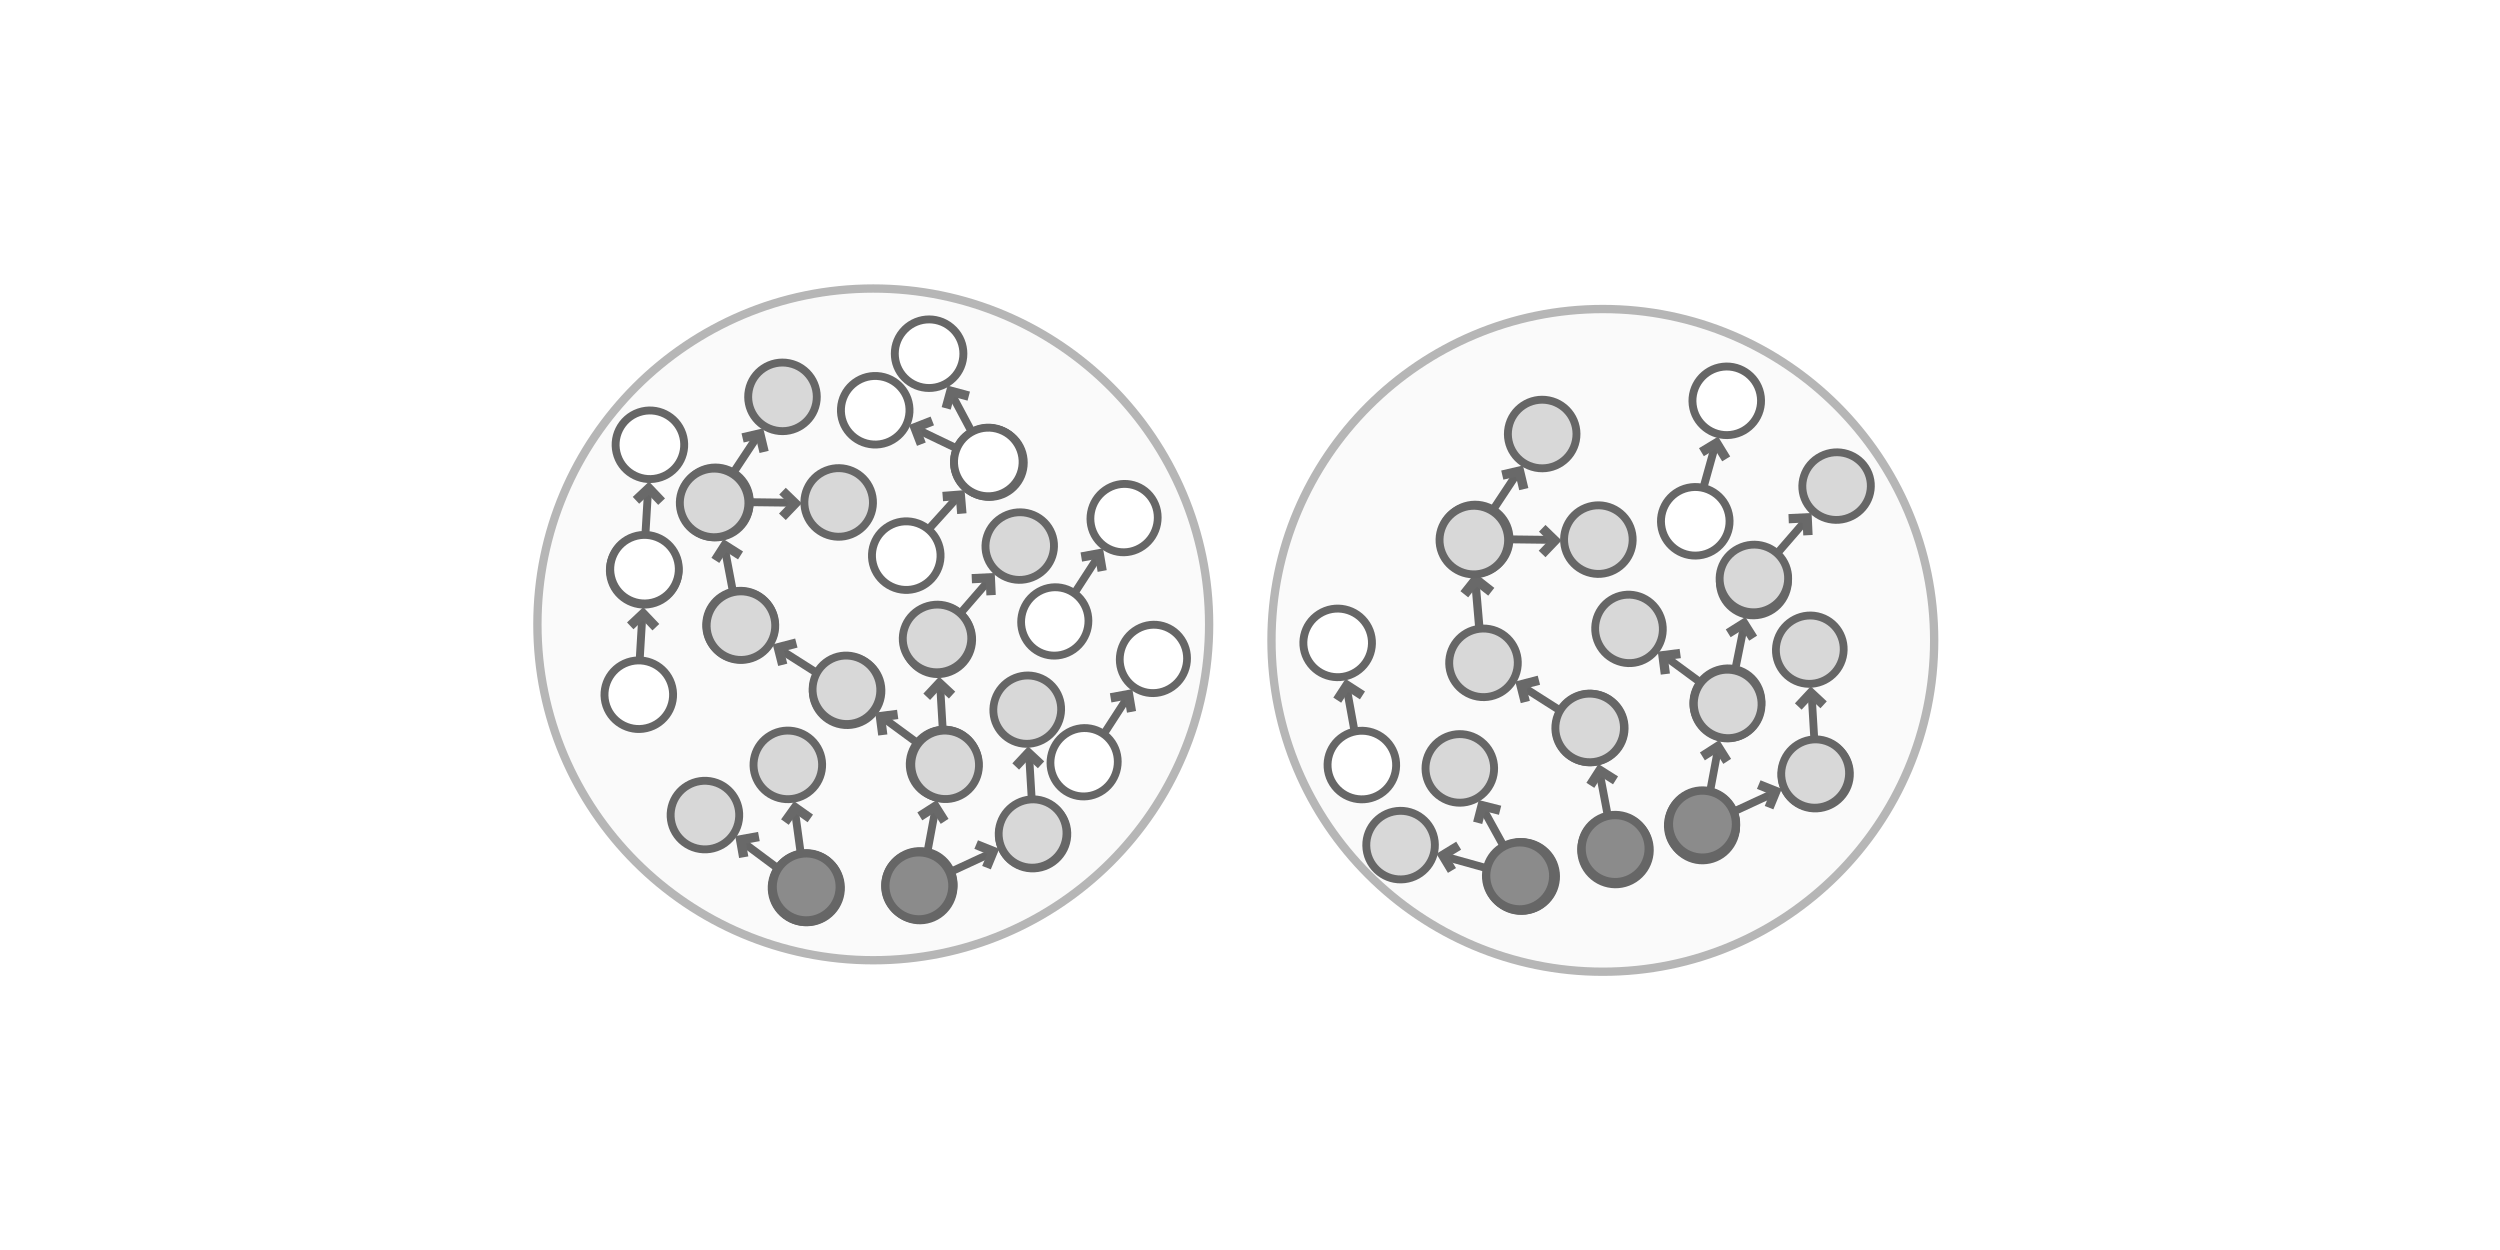
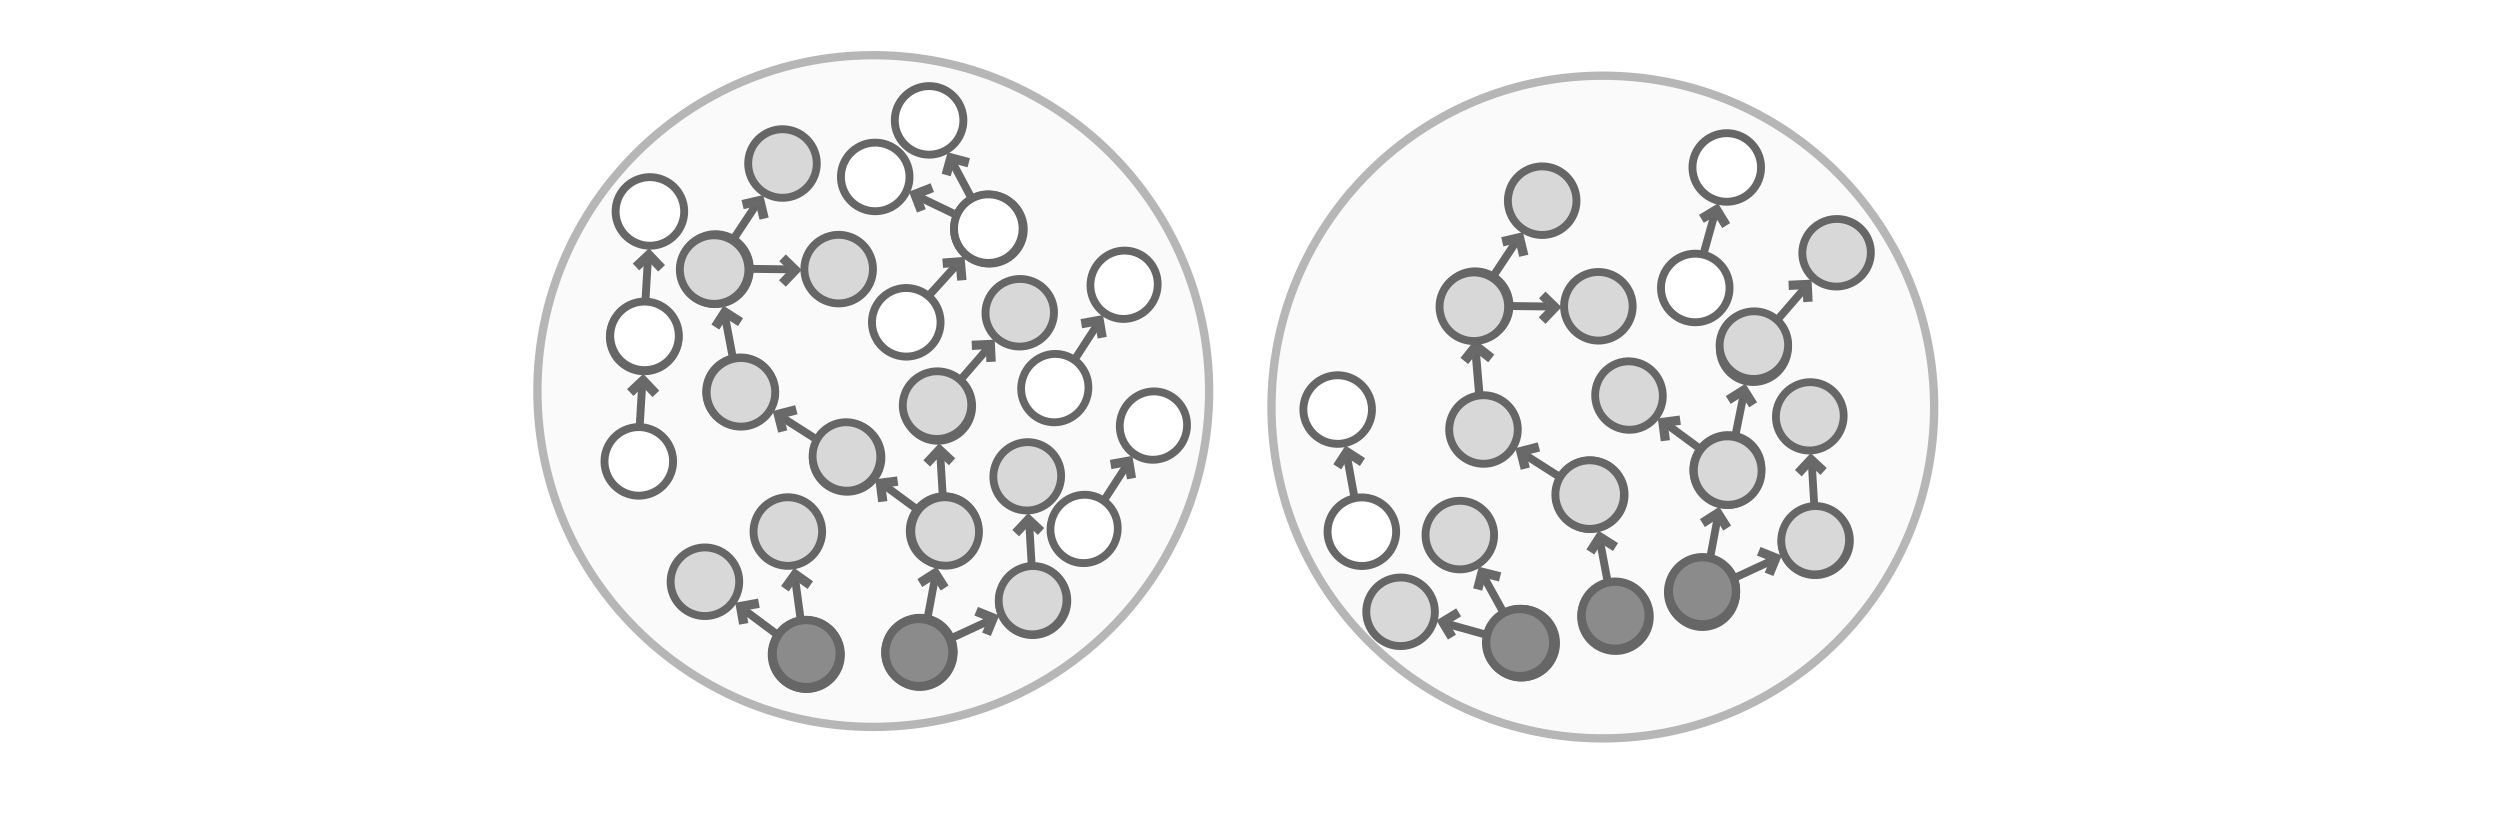
- <svg xmlns="http://www.w3.org/2000/svg" xmlns:xlink="http://www.w3.org/1999/xlink" viewBox="0 0 300 150" width="300px">
+ <svg xmlns="http://www.w3.org/2000/svg" xmlns:xlink="http://www.w3.org/1999/xlink" viewBox="0 0 300 100" width="300px">
  <defs>
    <symbol id="symbol-1" viewBox="0 0 75.989 137.212">
      <circle style="fill: rgb(216, 216, 216); stroke-width: 5px; stroke: rgb(102, 102, 102);" cx="243.248" cy="327.315" r="21.703" transform="matrix(0.838671, -0.544639, 0.544639, 0.838671, -336.3064, -34.83715)" />
      <circle style="fill: rgb(216, 216, 216); stroke-width: 5px; stroke: rgb(102, 102, 102);" cx="271.904" cy="253.912" r="21.703" transform="matrix(0.838671, -0.544639, 0.544639, 0.838671, -336.3064, -34.83715)" />
      <line style="stroke-width: 5px; marker-start: url(#marker-0); stroke: rgb(102, 102, 102);" x1="260.613" y1="282.91" x2="251.477" y2="305.225" transform="matrix(0.838671, -0.544639, 0.544639, 0.838671, -336.3064, -34.83715)" />
    </symbol>
    <marker id="marker-0" viewBox="0 0 12.641 9.03" overflow="visible" orient="auto" refX="6.32" refY="4.51">
      <polyline style="fill: none; stroke-miterlimit: 2; stroke-width: 5px; stroke: rgb(105, 105, 105);" points="2 3.775 10.625 0 14.641 9.03" transform="matrix(-0.390731, -0.920505, 0.920505, -0.390731, 7.415497, 13.93821)" />
    </marker>
    <symbol id="symbol-2" viewBox="0 0 75.989 137.212">
      <circle style="stroke-width: 5px; stroke: rgb(102, 102, 102); fill: rgb(255, 255, 255);" cx="243.248" cy="327.315" r="21.703" transform="matrix(0.838671, -0.544639, 0.544639, 0.838671, -336.3064, -34.83715)" />
      <circle style="stroke-width: 5px; stroke: rgb(102, 102, 102); fill: rgb(255, 255, 255);" cx="271.904" cy="253.912" r="21.703" transform="matrix(0.838671, -0.544639, 0.544639, 0.838671, -336.3064, -34.83715)" />
      <line style="stroke-width: 5px; marker-start: url(#marker-0); stroke: rgb(102, 102, 102); fill: rgb(255, 255, 255);" x1="222.038" y1="264.931" x2="212.902" y2="287.246" transform="matrix(0.838671, -0.544639, 0.544639, 0.838671, -294.162, -40.76803)" />
    </symbol>
  </defs>
-   <circle cx="104.792" cy="74.926" r="40.303" style="fill: rgb(250, 250, 250); stroke: rgb(182, 182, 182);" />
-   <use width="75.989" height="137.212" transform="matrix(0.189645, 0, 0, 0.189645, 80.14209, 54.68294)" style="stroke-width: 23.94px; stroke: rgb(166, 172, 148);" xlink:href="#symbol-1" />
-   <use width="75.989" height="137.212" transform="matrix(0.135885, 0.132291, -0.132291, 0.135885, 93.79056, 39.57101)" style="stroke-width: 23.94px; stroke: rgb(166, 172, 148);" xlink:href="#symbol-1" />
-   <use width="75.989" height="137.212" transform="matrix(-0.186708, 0, 0, 0.189645, 118.9665, 85.99648)" style="stroke-width: 23.94px; stroke: rgb(166, 172, 148);" xlink:href="#symbol-1" />
-   <use width="75.989" height="137.212" transform="matrix(-0.181733, 0.048695, 0.045872, 0.182547, 116.6708, 69.85051)" style="stroke-width: 23.94px; stroke: rgb(166, 172, 148);" xlink:href="#symbol-1" />
-   <use width="75.989" height="137.212" transform="matrix(0.129802, -0.138264, 0.138264, 0.129802, 80.86487, 75.33324)" style="stroke-width: 23.94px; stroke: rgb(166, 172, 148);" xlink:href="#symbol-1" />
-   <use width="75.989" height="137.212" transform="matrix(-0.164042, -0.092133, -0.094719, 0.162652, 130.1369, 63.41364)" style="stroke-width: 23.94px; stroke: rgb(166, 172, 148);" xlink:href="#symbol-1" />
-   <use width="75.989" height="137.212" transform="matrix(-0.078658, 0.170913, 0.169735, 0.081348, 98.83865, 75.20331)" style="stroke-width: 23.94px; stroke: rgb(166, 172, 148);" xlink:href="#symbol-1" />
-   <use width="75.989" height="137.212" transform="matrix(0.189386, 0.00992, -0.00992, 0.189386, 89.15192, 85.80318)" style="stroke-width: 23.94px; stroke: rgb(166, 172, 148);" xlink:href="#symbol-1" />
-   <use width="75.989" height="137.212" transform="matrix(-0.03768, 0.185865, -0.185865, -0.03768, 107.3509, 55.84549)" style="stroke-width: 23.94px; stroke: rgb(166, 172, 148);" xlink:href="#symbol-1" />
-   <use width="75.989" height="137.212" transform="matrix(0.183887, 0.046373, -0.046373, 0.183887, 73.17323, 61.52384)" xlink:href="#symbol-2" />
-   <use width="75.989" height="137.212" transform="matrix(-0.171441, -0.070728, -0.072324, 0.175313, 145.7273, 75.93063)" xlink:href="#symbol-2" />
-   <use width="75.989" height="137.212" transform="matrix(0.183887, 0.046373, -0.046373, 0.183887, 73.86102, 46.46061)" xlink:href="#symbol-2" />
-   <use width="75.989" height="137.212" transform="matrix(-0.171441, -0.070728, -0.072324, 0.175313, 142.2073, 59.03246)" xlink:href="#symbol-2" />
-   <use width="75.989" height="137.212" transform="matrix(0.139667, -0.128291, 0.128291, 0.139667, 76.54693, 97.46878)" style="stroke-width: 23.94px; stroke: rgb(166, 172, 148);" xlink:href="#symbol-1" />
-   <use width="75.989" height="137.212" transform="matrix(-0.108229, -0.15214, -0.154534, 0.10993, 131.8714, 101.4081)" style="stroke-width: 23.94px; stroke: rgb(166, 172, 148);" xlink:href="#symbol-1" />
-   <use width="75.989" height="137.212" transform="matrix(-0.181733, 0.048695, 0.045872, 0.182547, 127.3478, 78.21716)" style="stroke-width: 23.94px; stroke: rgb(166, 172, 148);" xlink:href="#symbol-1" />
-   <use width="75.989" height="137.212" transform="matrix(0.112478, -0.15269, 0.15269, 0.112478, 97.06552, 50.43834)" xlink:href="#symbol-2" />
-   <use width="75.989" height="137.212" transform="matrix(0.181045, -0.056462, 0.056462, 0.181045, 104.3611, 38.70525)" xlink:href="#symbol-2" />
-   <circle style="stroke: rgb(102, 102, 102); fill: rgb(139, 139, 139);" cx="45.149" cy="60.754" r="4.028" transform="matrix(0.838671, -0.544639, 0.544639, 0.838671, 25.79201, 80.06374)" />
-   <circle style="stroke: rgb(102, 102, 102); fill: rgb(139, 139, 139);" cx="45.149" cy="60.754" r="4.028" transform="matrix(0.838671, -0.544639, 0.544639, 0.838671, 39.31247, 79.93941)" />
-   <use width="75.989" height="137.212" transform="matrix(0.114408, 0.15125, -0.15125, 0.114408, 119.7053, 47.46017)" xlink:href="#symbol-2" />
-   <circle cx="192.339" cy="76.845" r="39.762" style="fill: rgb(250, 250, 250); stroke: rgb(182, 182, 182);" />
-   <use width="75.989" height="137.212" transform="matrix(-0.186708, 0, 0, 0.189645, 212.8743, 78.79874)" style="stroke-width: 23.94px; stroke: rgb(166, 172, 148);" xlink:href="#symbol-1" />
-   <use width="75.989" height="137.212" transform="matrix(-0.188143, 0.000612, -0.002325, 0.188208, 216.1861, 64.0913)" style="stroke-width: 23.94px; stroke: rgb(166, 172, 148);" xlink:href="#symbol-1" />
-   <use width="75.989" height="137.212" transform="matrix(0.189645, 0, 0, 0.189645, 185.1417, 81.67328)" style="stroke-width: 23.94px; stroke: rgb(166, 172, 148);" xlink:href="#symbol-1" />
-   <use width="75.989" height="137.212" transform="matrix(0.129802, -0.138264, 0.138264, 0.129802, 169.9722, 79.79372)" style="stroke-width: 23.94px; stroke: rgb(166, 172, 148);" xlink:href="#symbol-1" />
-   <use width="75.989" height="137.212" transform="matrix(-0.164042, -0.092133, -0.094719, 0.162652, 228.1593, 56.21592)" style="stroke-width: 23.94px; stroke: rgb(166, 172, 148);" xlink:href="#symbol-1" />
-   <use width="75.989" height="137.212" transform="matrix(-0.078658, 0.170913, 0.169735, 0.081348, 192.7464, 67.89479)" style="stroke-width: 23.94px; stroke: rgb(166, 172, 148);" xlink:href="#symbol-1" />
-   <use width="75.989" height="137.212" transform="matrix(0.180225, -0.059032, 0.059032, 0.180225, 167.9944, 88.57158)" style="stroke-width: 23.94px; stroke: rgb(166, 172, 148);" xlink:href="#symbol-1" />
-   <use width="75.989" height="137.212" transform="matrix(0.189638, 0.001564, -0.001564, 0.189638, 154.8733, 71.40689)" xlink:href="#symbol-2" />
-   <use width="75.989" height="137.212" transform="matrix(0.084017, -0.17002, 0.17002, 0.084017, 160.4434, 103.9974)" style="stroke-width: 23.94px; stroke: rgb(166, 172, 148);" xlink:href="#symbol-1" />
-   <use width="75.989" height="137.212" transform="matrix(-0.108229, -0.15214, -0.154534, 0.10993, 225.7792, 94.21036)" style="stroke-width: 23.94px; stroke: rgb(166, 172, 148);" xlink:href="#symbol-1" />
-   <use width="75.989" height="137.212" transform="matrix(-0.181733, 0.048695, 0.045872, 0.182547, 221.2557, 71.01945)" style="stroke-width: 23.94px; stroke: rgb(166, 172, 148);" xlink:href="#symbol-1" />
-   <line style="marker-start: url(#marker-0); stroke: rgb(102, 102, 102);" x1="178.506" y1="70.585" x2="176.104" y2="75.084" transform="matrix(0.838671, -0.544639, 0.544639, 0.838671, -11.06401, 108.3175)" />
-   <circle style="stroke: rgb(102, 102, 102); fill: rgb(139, 139, 139);" cx="45.149" cy="60.754" r="4.028" transform="matrix(0.838671, -0.544639, 0.544639, 0.838671, 111.4097, 78.74077)" />
-   <circle style="stroke: rgb(102, 102, 102); fill: rgb(139, 139, 139);" cx="45.149" cy="60.754" r="4.028" transform="matrix(0.838671, -0.544639, 0.544639, 0.838671, 122.8655, 75.46835)" />
-   <circle style="stroke: rgb(102, 102, 102); fill: rgb(139, 139, 139);" cx="45.149" cy="60.754" r="4.028" transform="matrix(0.838671, -0.544639, 0.544639, 0.838671, 133.3399, 72.5304)" />
-   <use width="75.989" height="137.212" transform="matrix(0.169987, 0.08408, -0.08408, 0.169987, 204.6306, 40.46987)" xlink:href="#symbol-2" />
-   <use width="75.989" height="137.212" transform="matrix(0.135885, 0.132291, -0.132291, 0.135885, 184.9552, 44.03148)" style="stroke-width: 23.94px; stroke: rgb(166, 172, 148);" xlink:href="#symbol-1" />
-   <use width="75.989" height="137.212" transform="matrix(-0.03768, 0.185865, -0.185865, -0.03768, 198.5156, 60.30597)" style="stroke-width: 23.94px; stroke: rgb(166, 172, 148);" xlink:href="#symbol-1" />
+   <circle cx="104.792" cy="46.926" r="40.303" style="fill: rgb(250, 250, 250); stroke: rgb(182, 182, 182);" />
+   <use width="75.989" height="137.212" transform="matrix(0.189645, 0, 0, 0.189645, 80.14209, 26.68294)" style="stroke-width: 23.94px; stroke: rgb(166, 172, 148);" xlink:href="#symbol-1" />
+   <use width="75.989" height="137.212" transform="matrix(0.135885, 0.132291, -0.132291, 0.135885, 93.79056, 11.57101)" style="stroke-width: 23.94px; stroke: rgb(166, 172, 148);" xlink:href="#symbol-1" />
+   <use width="75.989" height="137.212" transform="matrix(-0.186708, 0, 0, 0.189645, 118.9665, 57.99648)" style="stroke-width: 23.94px; stroke: rgb(166, 172, 148);" xlink:href="#symbol-1" />
+   <use width="75.989" height="137.212" transform="matrix(-0.181733, 0.048695, 0.045872, 0.182547, 116.6708, 41.85051)" style="stroke-width: 23.94px; stroke: rgb(166, 172, 148);" xlink:href="#symbol-1" />
+   <use width="75.989" height="137.212" transform="matrix(0.129802, -0.138264, 0.138264, 0.129802, 80.86487, 47.33324)" style="stroke-width: 23.94px; stroke: rgb(166, 172, 148);" xlink:href="#symbol-1" />
+   <use width="75.989" height="137.212" transform="matrix(-0.164042, -0.092133, -0.094719, 0.162652, 130.1369, 35.41364)" style="stroke-width: 23.94px; stroke: rgb(166, 172, 148);" xlink:href="#symbol-1" />
+   <use width="75.989" height="137.212" transform="matrix(-0.078658, 0.170913, 0.169735, 0.081348, 98.83865, 47.20331)" style="stroke-width: 23.94px; stroke: rgb(166, 172, 148);" xlink:href="#symbol-1" />
+   <use width="75.989" height="137.212" transform="matrix(0.189386, 0.00992, -0.00992, 0.189386, 89.15192, 57.80318)" style="stroke-width: 23.94px; stroke: rgb(166, 172, 148);" xlink:href="#symbol-1" />
+   <use width="75.989" height="137.212" transform="matrix(-0.03768, 0.185865, -0.185865, -0.03768, 107.3509, 27.84549)" style="stroke-width: 23.94px; stroke: rgb(166, 172, 148);" xlink:href="#symbol-1" />
+   <use width="75.989" height="137.212" transform="matrix(0.183887, 0.046373, -0.046373, 0.183887, 73.17323, 33.52384)" xlink:href="#symbol-2" />
+   <use width="75.989" height="137.212" transform="matrix(-0.171441, -0.070728, -0.072324, 0.175313, 145.7273, 47.93063)" xlink:href="#symbol-2" />
+   <use width="75.989" height="137.212" transform="matrix(0.183887, 0.046373, -0.046373, 0.183887, 73.86102, 18.46061)" xlink:href="#symbol-2" />
+   <use width="75.989" height="137.212" transform="matrix(-0.171441, -0.070728, -0.072324, 0.175313, 142.2073, 31.03246)" xlink:href="#symbol-2" />
+   <use width="75.989" height="137.212" transform="matrix(0.139667, -0.128291, 0.128291, 0.139667, 76.54693, 69.46878)" style="stroke-width: 23.94px; stroke: rgb(166, 172, 148);" xlink:href="#symbol-1" />
+   <use width="75.989" height="137.212" transform="matrix(-0.108229, -0.15214, -0.154534, 0.10993, 131.8714, 73.40809)" style="stroke-width: 23.94px; stroke: rgb(166, 172, 148);" xlink:href="#symbol-1" />
+   <use width="75.989" height="137.212" transform="matrix(-0.181733, 0.048695, 0.045872, 0.182547, 127.3478, 50.21715)" style="stroke-width: 23.94px; stroke: rgb(166, 172, 148);" xlink:href="#symbol-1" />
+   <use width="75.989" height="137.212" transform="matrix(0.112478, -0.15269, 0.15269, 0.112478, 97.06552, 22.43833)" xlink:href="#symbol-2" />
+   <use width="75.989" height="137.212" transform="matrix(0.181045, -0.056462, 0.056462, 0.181045, 104.3611, 10.70525)" xlink:href="#symbol-2" />
+   <circle style="stroke: rgb(102, 102, 102); fill: rgb(139, 139, 139);" cx="45.149" cy="60.754" r="4.028" transform="matrix(0.838671, -0.544639, 0.544639, 0.838671, 25.79201, 52.06374)" />
+   <circle style="stroke: rgb(102, 102, 102); fill: rgb(139, 139, 139);" cx="45.149" cy="60.754" r="4.028" transform="matrix(0.838671, -0.544639, 0.544639, 0.838671, 39.31247, 51.93941)" />
+   <use width="75.989" height="137.212" transform="matrix(0.114408, 0.15125, -0.15125, 0.114408, 119.7053, 19.46017)" xlink:href="#symbol-2" />
+   <circle cx="192.339" cy="48.845" r="39.762" style="fill: rgb(250, 250, 250); stroke: rgb(182, 182, 182);" />
+   <use width="75.989" height="137.212" transform="matrix(-0.186708, 0, 0, 0.189645, 212.8743, 50.79874)" style="stroke-width: 23.94px; stroke: rgb(166, 172, 148);" xlink:href="#symbol-1" />
+   <use width="75.989" height="137.212" transform="matrix(-0.188143, 0.000612, -0.002325, 0.188208, 216.1861, 36.0913)" style="stroke-width: 23.94px; stroke: rgb(166, 172, 148);" xlink:href="#symbol-1" />
+   <use width="75.989" height="137.212" transform="matrix(0.189645, 0, 0, 0.189645, 185.1417, 53.67328)" style="stroke-width: 23.94px; stroke: rgb(166, 172, 148);" xlink:href="#symbol-1" />
+   <use width="75.989" height="137.212" transform="matrix(0.129802, -0.138264, 0.138264, 0.129802, 169.9722, 51.79372)" style="stroke-width: 23.94px; stroke: rgb(166, 172, 148);" xlink:href="#symbol-1" />
+   <use width="75.989" height="137.212" transform="matrix(-0.164042, -0.092133, -0.094719, 0.162652, 228.1593, 28.21592)" style="stroke-width: 23.94px; stroke: rgb(166, 172, 148);" xlink:href="#symbol-1" />
+   <use width="75.989" height="137.212" transform="matrix(-0.078658, 0.170913, 0.169735, 0.081348, 192.7464, 39.89479)" style="stroke-width: 23.94px; stroke: rgb(166, 172, 148);" xlink:href="#symbol-1" />
+   <use width="75.989" height="137.212" transform="matrix(0.180225, -0.059032, 0.059032, 0.180225, 167.9944, 60.57158)" style="stroke-width: 23.94px; stroke: rgb(166, 172, 148);" xlink:href="#symbol-1" />
+   <use width="75.989" height="137.212" transform="matrix(0.189638, 0.001564, -0.001564, 0.189638, 154.8733, 43.40689)" xlink:href="#symbol-2" />
+   <use width="75.989" height="137.212" transform="matrix(0.084017, -0.17002, 0.17002, 0.084017, 160.4434, 75.99738)" style="stroke-width: 23.94px; stroke: rgb(166, 172, 148);" xlink:href="#symbol-1" />
+   <use width="75.989" height="137.212" transform="matrix(-0.108229, -0.15214, -0.154534, 0.10993, 225.7792, 66.21036)" style="stroke-width: 23.94px; stroke: rgb(166, 172, 148);" xlink:href="#symbol-1" />
+   <use width="75.989" height="137.212" transform="matrix(-0.181733, 0.048695, 0.045872, 0.182547, 221.2557, 43.01945)" style="stroke-width: 23.94px; stroke: rgb(166, 172, 148);" xlink:href="#symbol-1" />
+   <line style="marker-start: url(#marker-0); stroke: rgb(102, 102, 102);" x1="178.506" y1="42.585" x2="176.104" y2="47.084" transform="matrix(0.838671, -0.544639, 0.544639, 0.838671, 4.18588, 103.8003)" />
+   <circle style="stroke: rgb(102, 102, 102); fill: rgb(139, 139, 139);" cx="45.149" cy="60.754" r="4.028" transform="matrix(0.838671, -0.544639, 0.544639, 0.838671, 111.4097, 50.74077)" />
+   <circle style="stroke: rgb(102, 102, 102); fill: rgb(139, 139, 139);" cx="45.149" cy="60.754" r="4.028" transform="matrix(0.838671, -0.544639, 0.544639, 0.838671, 122.8655, 47.46835)" />
+   <circle style="stroke: rgb(102, 102, 102); fill: rgb(139, 139, 139);" cx="45.149" cy="60.754" r="4.028" transform="matrix(0.838671, -0.544639, 0.544639, 0.838671, 133.3399, 44.5304)" />
+   <use width="75.989" height="137.212" transform="matrix(0.169987, 0.08408, -0.08408, 0.169987, 204.6306, 12.46987)" xlink:href="#symbol-2" />
+   <use width="75.989" height="137.212" transform="matrix(0.135885, 0.132291, -0.132291, 0.135885, 184.9552, 16.03148)" style="stroke-width: 23.94px; stroke: rgb(166, 172, 148);" xlink:href="#symbol-1" />
+   <use width="75.989" height="137.212" transform="matrix(-0.03768, 0.185865, -0.185865, -0.03768, 198.5156, 32.30597)" style="stroke-width: 23.94px; stroke: rgb(166, 172, 148);" xlink:href="#symbol-1" />
</svg>
